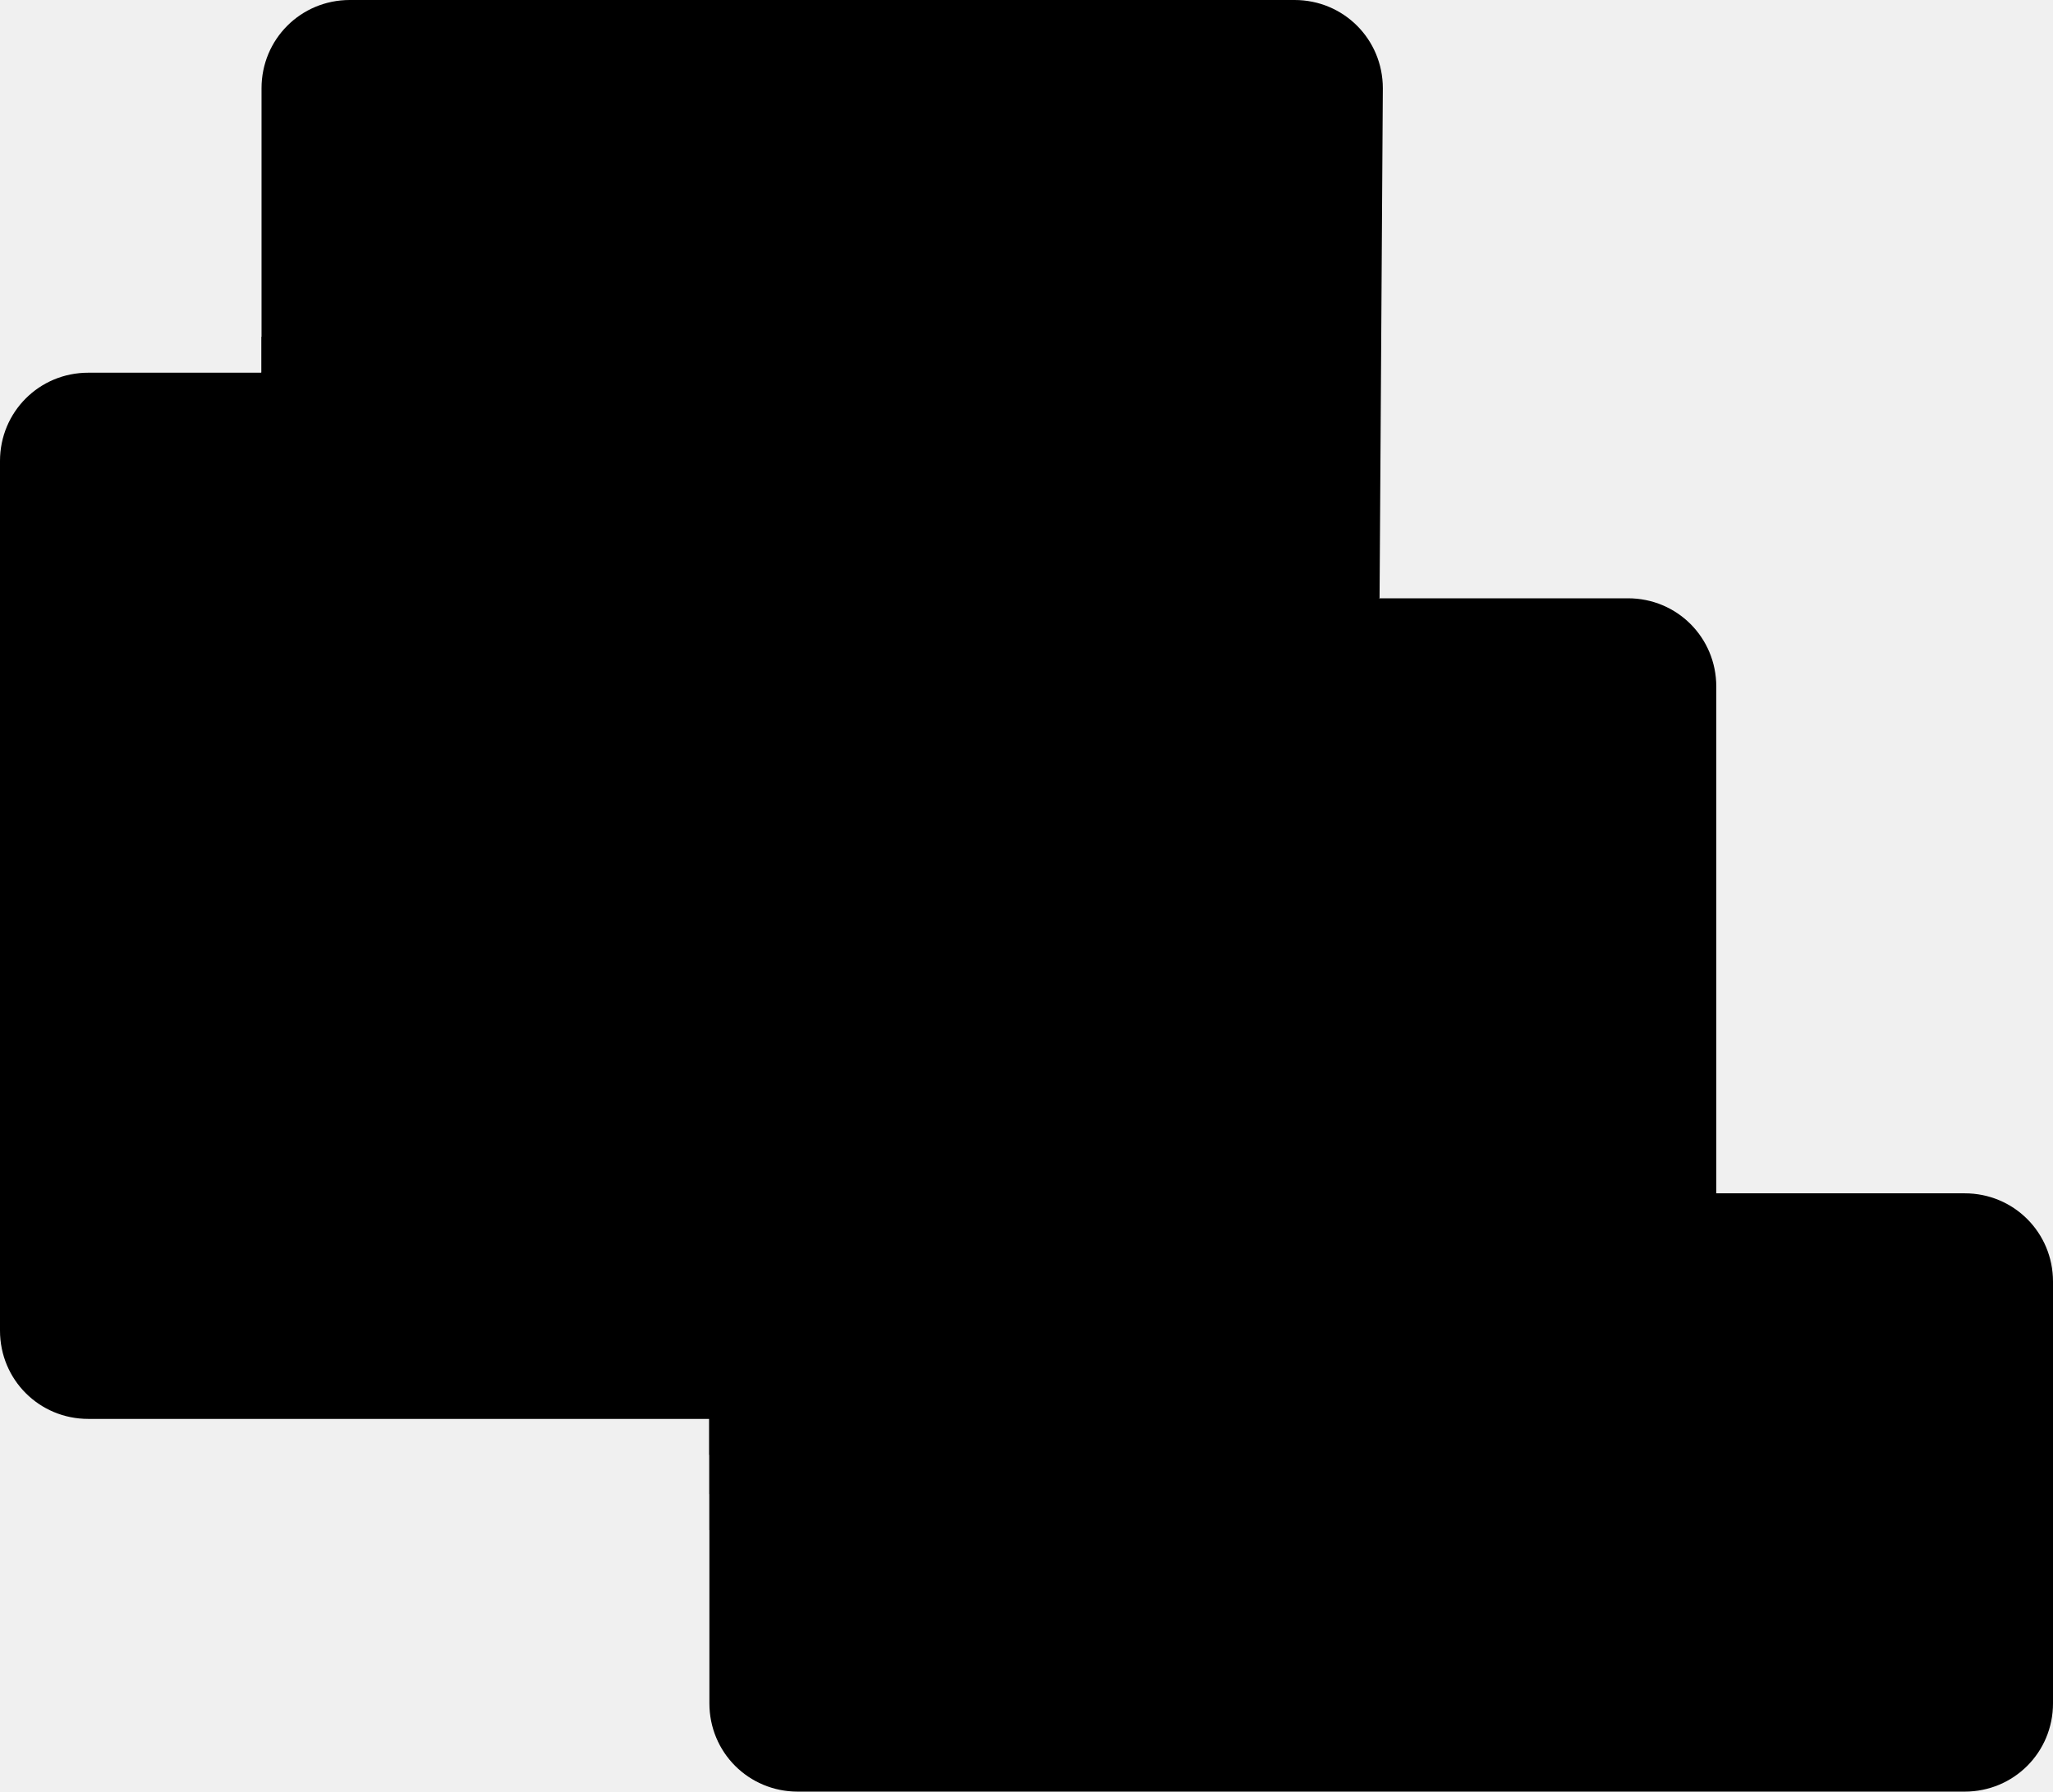
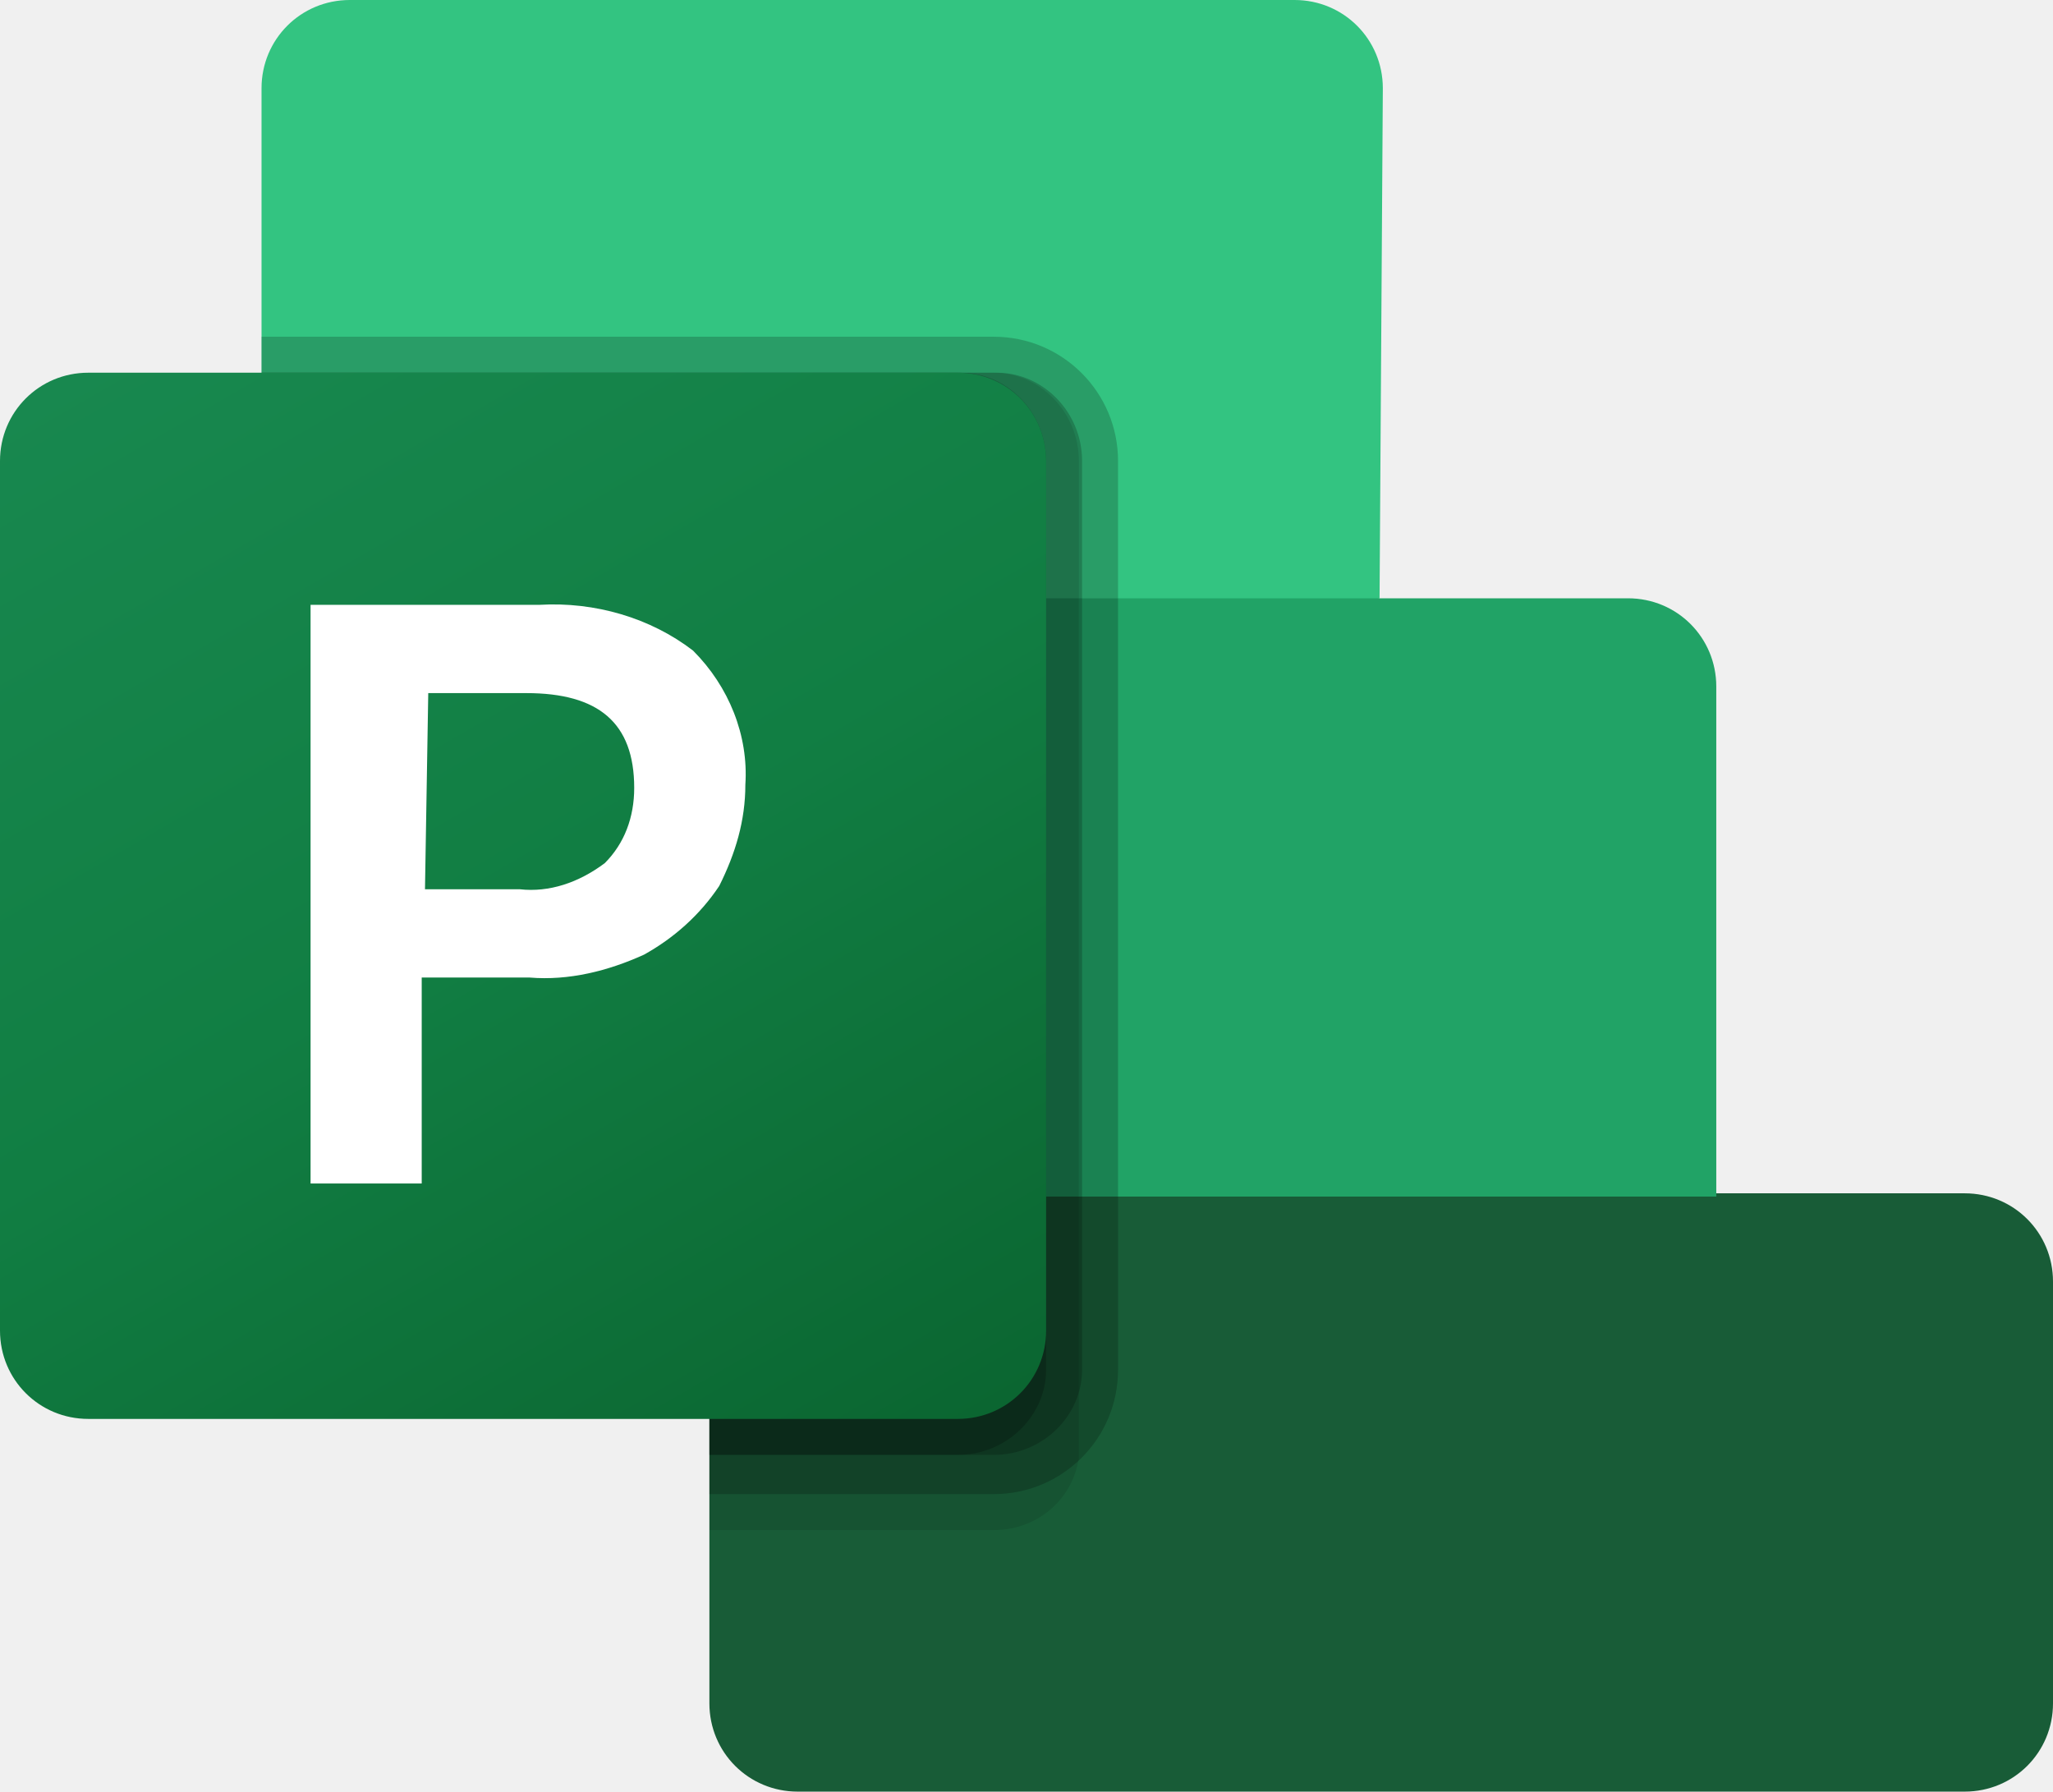
<svg xmlns="http://www.w3.org/2000/svg" version="1.1" id="Layer_1" x="0px" y="0px" viewBox="0 0 62.8 54.8" style="enable-background:new 0 0 62.8 54.8;" xml:space="preserve">
-   <style type="text/css">
- 	.st0{fill:#185C37;}
- 	.st1{fill:#33C481;}
- 	.st2{fill:#21A366;}
- 	.st3{opacity:0.1;enable-background:new    ;}
- 	.st4{opacity:0.2;enable-background:new    ;}
- 	.st5{fill:url(#SVGID_1_);}
- 	.st6{fill:#FFFFFF;}
- </style>
-   <path d="M60.1,54.8H24.4c-1.5,0-2.7-1.2-2.7-2.7V36.5l13.7-6.8l17.1,6.8h7.6c1.5,0,2.7,1.2,2.7,2.7v12.9  C62.8,53.6,61.6,54.8,60.1,54.8z" />
-   <path d="M42.2,18.3l-16,5.7L8,18.3V2.7C8,1.2,9.2,0,10.7,0h28.9c1.5,0,2.7,1.2,2.7,2.7L42.2,18.3L42.2,18.3z" />
-   <path d="M8,18.3h41.8c1.5,0,2.7,1.2,2.7,2.7v15.6H10.7c-1.5,0-2.7-1.2-2.7-2.7V18.3z" />
-   <path d="M21.7,46.8h8.7c1.3,0,2.4-0.9,2.6-2.2V14.1c0-1.5-1.2-2.7-2.6-2.7H8v22.4c0,1.5,1.2,2.7,2.7,2.7h11V46.8z" />
-   <path d="M30.4,45.7c2.1,0,3.8-1.7,3.8-3.8V14.1c0-2.1-1.7-3.8-3.8-3.8H8v23.6c0,1.5,1.2,2.7,2.7,2.7h11v9.1  C21.7,45.7,30.4,45.7,30.4,45.7z" />
-   <path d="M30.4,44.5c1.5,0,2.7-1.2,2.7-2.6V14.1c0-1.5-1.2-2.7-2.6-2.7H8v22.4c0,1.5,1.2,2.7,2.7,2.7h11v8  C21.7,44.5,30.4,44.5,30.4,44.5z" />
-   <path d="M29.3,44.5c1.5,0,2.7-1.2,2.7-2.6V14.1c0-1.5-1.2-2.7-2.6-2.7H8v22.4c0,1.5,1.2,2.7,2.7,2.7h11v8  C21.7,44.5,29.3,44.5,29.3,44.5z" />
+   <path fill="#185C37" d="M60.1,54.8H24.4c-1.5,0-2.7-1.2-2.7-2.7V36.5l13.7-6.8l17.1,6.8h7.6c1.5,0,2.7,1.2,2.7,2.7v12.9  C62.8,53.6,61.6,54.8,60.1,54.8z" />
+   <path fill="#33C481" d="M42.2,18.3l-16,5.7L8,18.3V2.7C8,1.2,9.2,0,10.7,0h28.9c1.5,0,2.7,1.2,2.7,2.7L42.2,18.3L42.2,18.3z" />
+   <path fill="#21A366" d="M8,18.3h41.8c1.5,0,2.7,1.2,2.7,2.7v15.6H10.7c-1.5,0-2.7-1.2-2.7-2.7V18.3z" />
+   <path fill="#000" opacity="0.1" d="M21.7,46.8h8.7c1.3,0,2.4-0.9,2.6-2.2V14.1c0-1.5-1.2-2.7-2.6-2.7H8v22.4c0,1.5,1.2,2.7,2.7,2.7h11V46.8z" />
+   <path fill="#000" opacity="0.2" d="M30.4,45.7c2.1,0,3.8-1.7,3.8-3.8V14.1c0-2.1-1.7-3.8-3.8-3.8H8v23.6c0,1.5,1.2,2.7,2.7,2.7h11v9.1  C21.7,45.7,30.4,45.7,30.4,45.7z" />
+   <path fill="#000" opacity="0.2" d="M30.4,44.5c1.5,0,2.7-1.2,2.7-2.6V14.1c0-1.5-1.2-2.7-2.6-2.7H8v22.4c0,1.5,1.2,2.7,2.7,2.7h11v8  C21.7,44.5,30.4,44.5,30.4,44.5z" />
+   <path fill="#000" opacity="0.2" d="M29.3,44.5c1.5,0,2.7-1.2,2.7-2.6V14.1c0-1.5-1.2-2.7-2.6-2.7H8v22.4c0,1.5,1.2,2.7,2.7,2.7h11v8  C21.7,44.5,29.3,44.5,29.3,44.5z" />
  <linearGradient id="SVGID_1_" gradientUnits="userSpaceOnUse" x1="5.564" y1="2105.324" x2="26.403" y2="2141.42" gradientTransform="matrix(1 0 0 1 0 -2096)">
    <stop offset="0" style="stop-color:#18884F" />
    <stop offset="0.5" style="stop-color:#117E43" />
    <stop offset="1" style="stop-color:#0B6631" />
  </linearGradient>
-   <path d="M2.7,11.4h26.6c1.5,0,2.7,1.2,2.7,2.7v26.6c0,1.5-1.2,2.7-2.7,2.7H2.7c-1.5,0-2.7-1.2-2.7-2.7V14.1  C0,12.6,1.2,11.4,2.7,11.4z" />
-   <path d="M16.5,18.5c1.7-0.1,3.4,0.4,4.7,1.4c1.1,1.1,1.7,2.6,1.6,4.1c0,1.1-0.3,2.1-0.8,3.1c-0.6,0.9-1.4,1.6-2.3,2.1  c-1.1,0.5-2.3,0.8-3.5,0.7h-3.3v6.3H9.5V18.5H16.5z M13,27.2h2.9c0.9,0.1,1.8-0.2,2.6-0.8c0.6-0.6,0.9-1.4,0.9-2.3  c0-2-1.1-2.9-3.3-2.9h-3C13.1,21.2,13,27.2,13,27.2z" />
+   <path fill="url(#SVGID_1_)" d="M2.7,11.4h26.6c1.5,0,2.7,1.2,2.7,2.7v26.6c0,1.5-1.2,2.7-2.7,2.7H2.7c-1.5,0-2.7-1.2-2.7-2.7V14.1  C0,12.6,1.2,11.4,2.7,11.4z" />
+   <path fill="#FFFFFF" d="M16.5,18.5c1.7-0.1,3.4,0.4,4.7,1.4c1.1,1.1,1.7,2.6,1.6,4.1c0,1.1-0.3,2.1-0.8,3.1c-0.6,0.9-1.4,1.6-2.3,2.1  c-1.1,0.5-2.3,0.8-3.5,0.7h-3.3v6.3H9.5V18.5H16.5z M13,27.2h2.9c0.9,0.1,1.8-0.2,2.6-0.8c0.6-0.6,0.9-1.4,0.9-2.3  c0-2-1.1-2.9-3.3-2.9h-3C13.1,21.2,13,27.2,13,27.2z" />
</svg>
